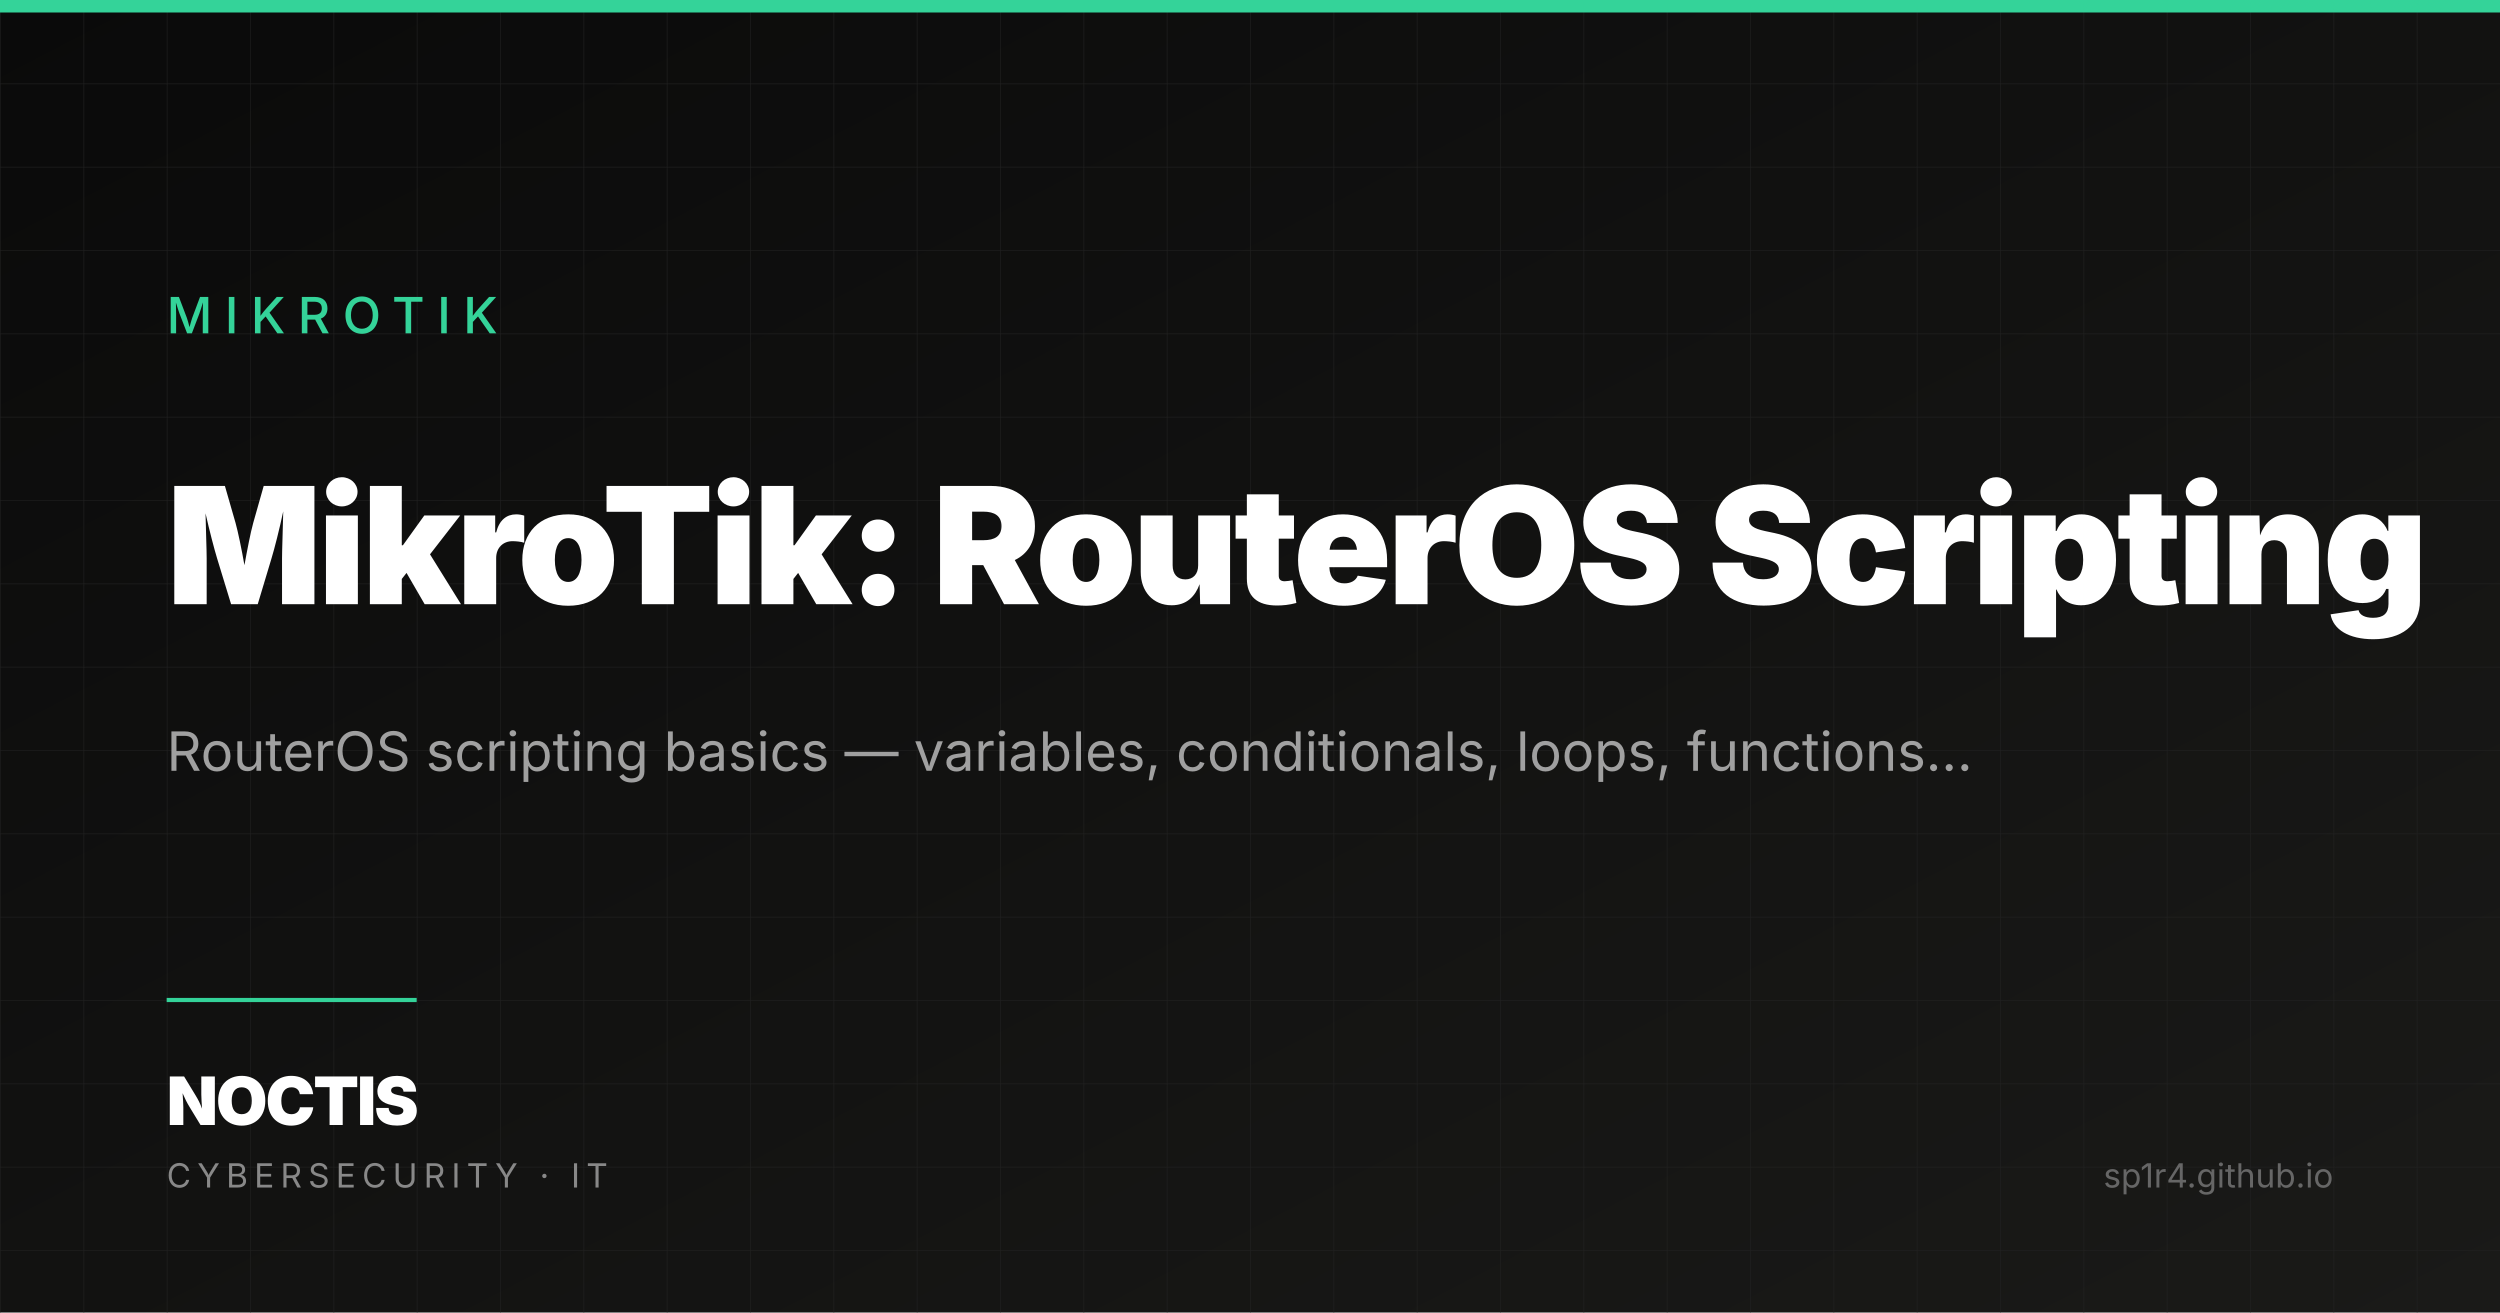
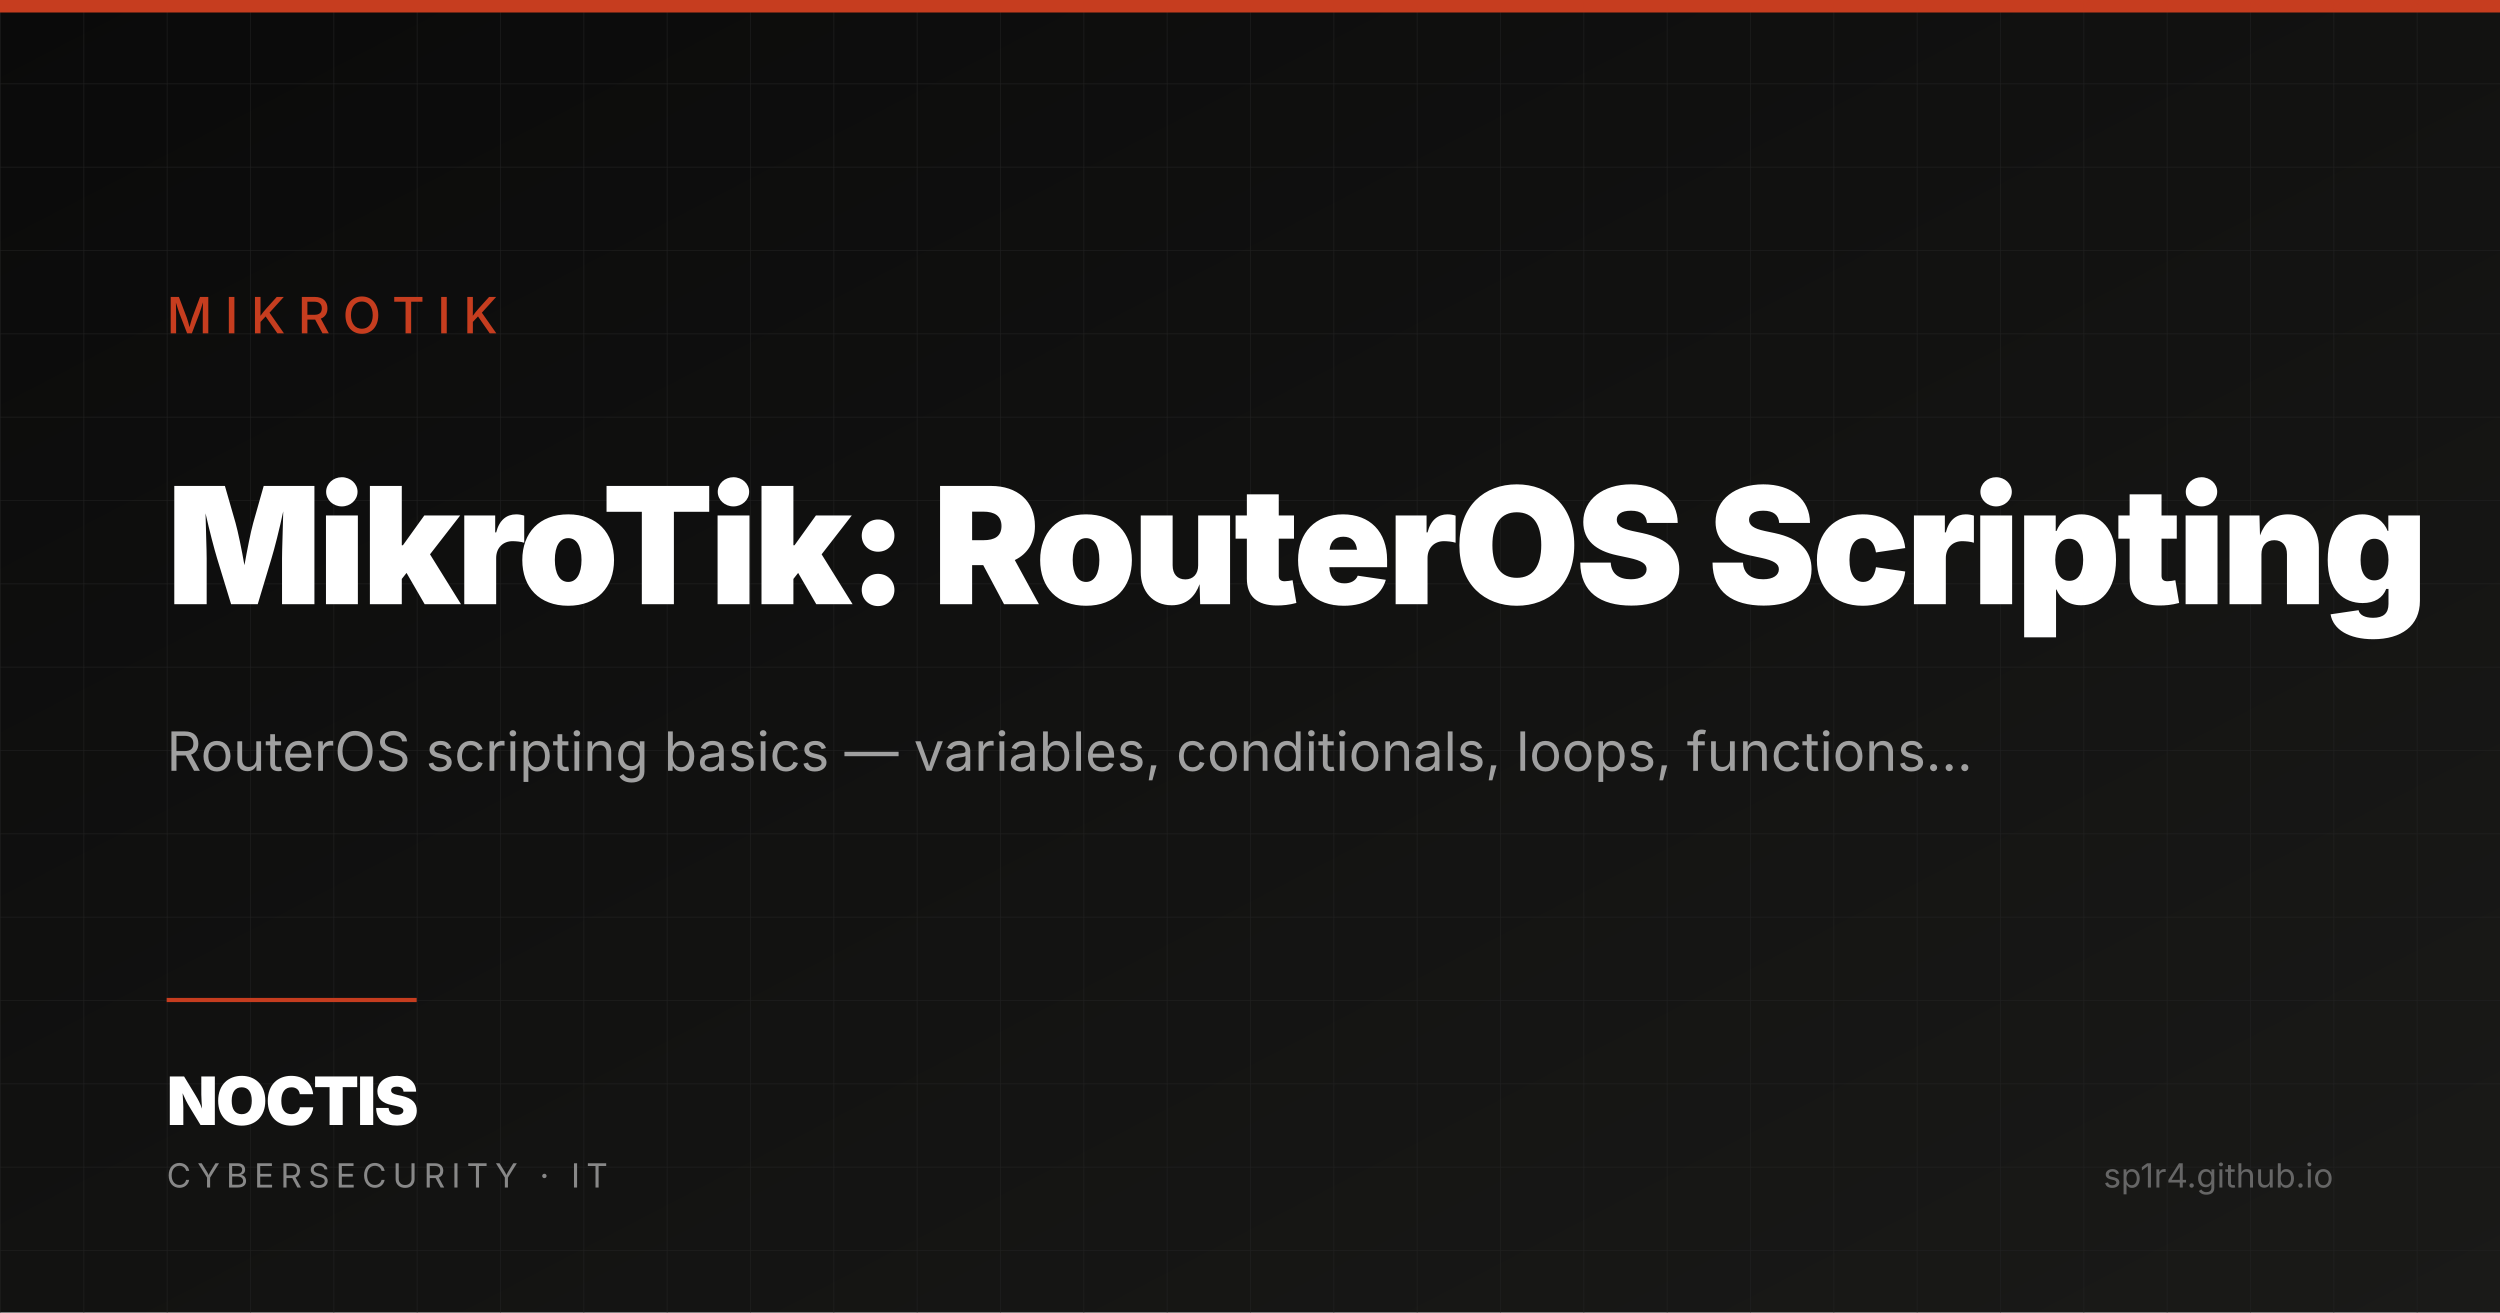
<svg xmlns="http://www.w3.org/2000/svg" viewBox="0 0 1200 630" width="1200" height="630">
  <defs>
    <linearGradient id="bg" x1="0" y1="0" x2="1" y2="1">
      <stop offset="0%" stop-color="#0a0a0a" />
      <stop offset="100%" stop-color="#1a1a18" />
    </linearGradient>
    <pattern id="grid" width="40" height="40" patternUnits="userSpaceOnUse">
      <path d="M 40 0 L 0 0 0 40" fill="none" stroke="#222" stroke-width="0.5" />
    </pattern>
  </defs>
  <rect width="1200" height="630" fill="url(#bg)" />
  <rect width="1200" height="630" fill="url(#grid)" />
-   <rect x="0" y="0" width="1200" height="6" fill="#34d399" />
-   <text x="80" y="160" font-family="Inter, Helvetica, Arial, sans-serif" font-size="24" font-weight="500" fill="#34d399" letter-spacing="6">MIKROTIK</text>
+   <rect x="0" y="0" width="1200" height="6" fill="#c63d1f" />
+   <text x="80" y="160" font-family="Inter, Helvetica, Arial, sans-serif" font-size="24" font-weight="500" fill="#c63d1f" letter-spacing="6">MIKROTIK</text>
  <text x="80" y="290" font-family="Inter, Helvetica, Arial, sans-serif" font-size="78" font-weight="900" fill="#ffffff" letter-spacing="-2">MikroTik: RouterOS Scripting</text>
  <text x="80" y="370" font-family="Inter, Helvetica, Arial, sans-serif" font-size="26" font-weight="400" fill="#a0a0a0">RouterOS scripting basics — variables, conditionals, loops, functions…</text>
-   <line x1="80" y1="480" x2="200" y2="480" stroke="#34d399" stroke-width="2" />
+   <line x1="80" y1="480" x2="200" y2="480" stroke="#c63d1f" stroke-width="2" />
  <text x="80" y="540" font-family="Inter, Helvetica, Arial, sans-serif" font-size="32" font-weight="900" fill="#ffffff" letter-spacing="-1">NOCTIS</text>
  <text x="80" y="570" font-family="Inter, Helvetica, Arial, sans-serif" font-size="16" font-weight="400" fill="#888" letter-spacing="3">CYBERSECURITY · IT</text>
  <text x="1120" y="570" font-family="Inter, Helvetica, Arial, sans-serif" font-size="16" font-weight="400" fill="#666" text-anchor="end">sp1r4.github.io</text>
</svg>
